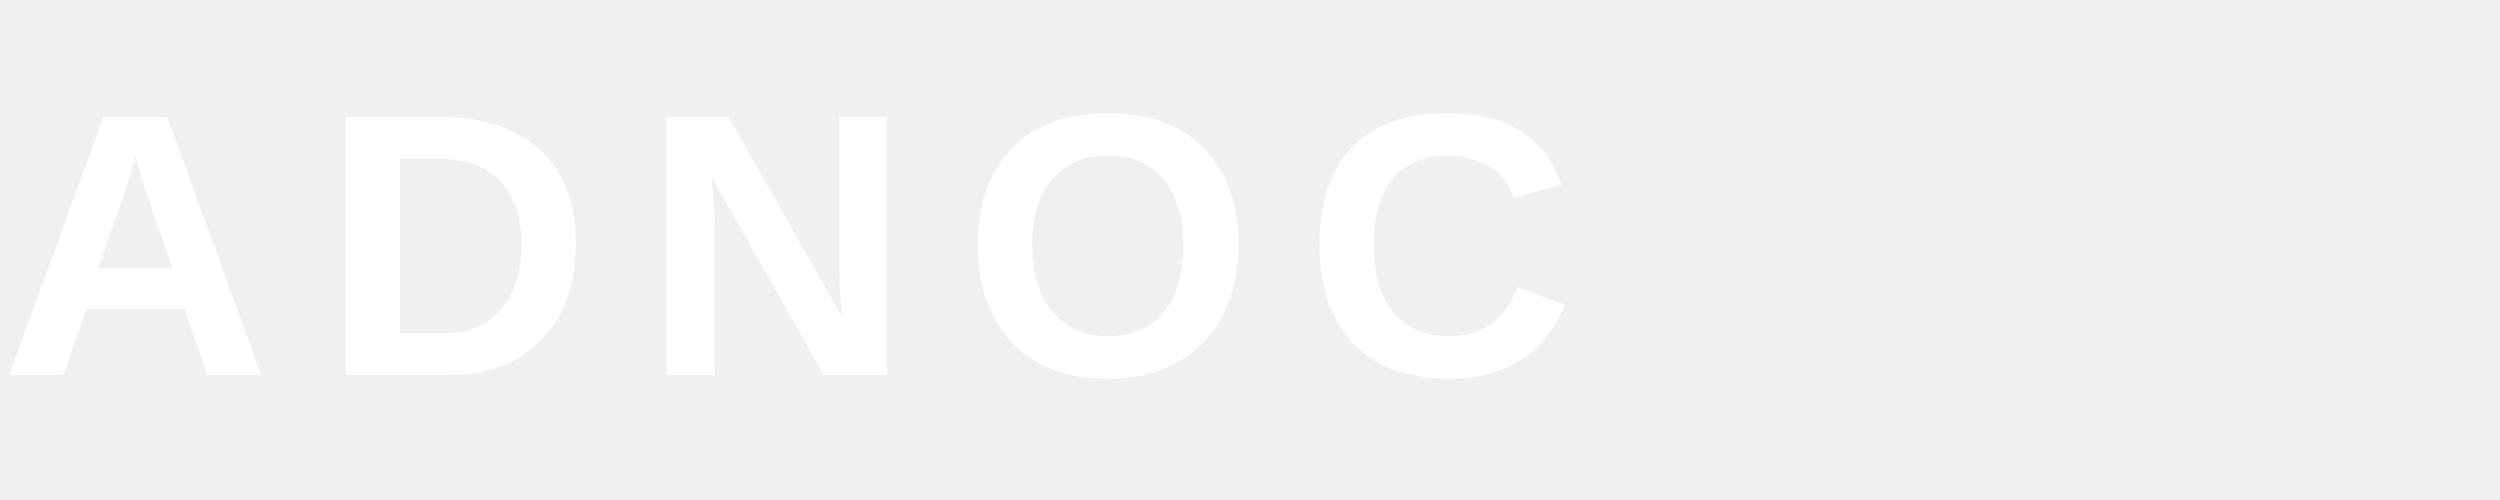
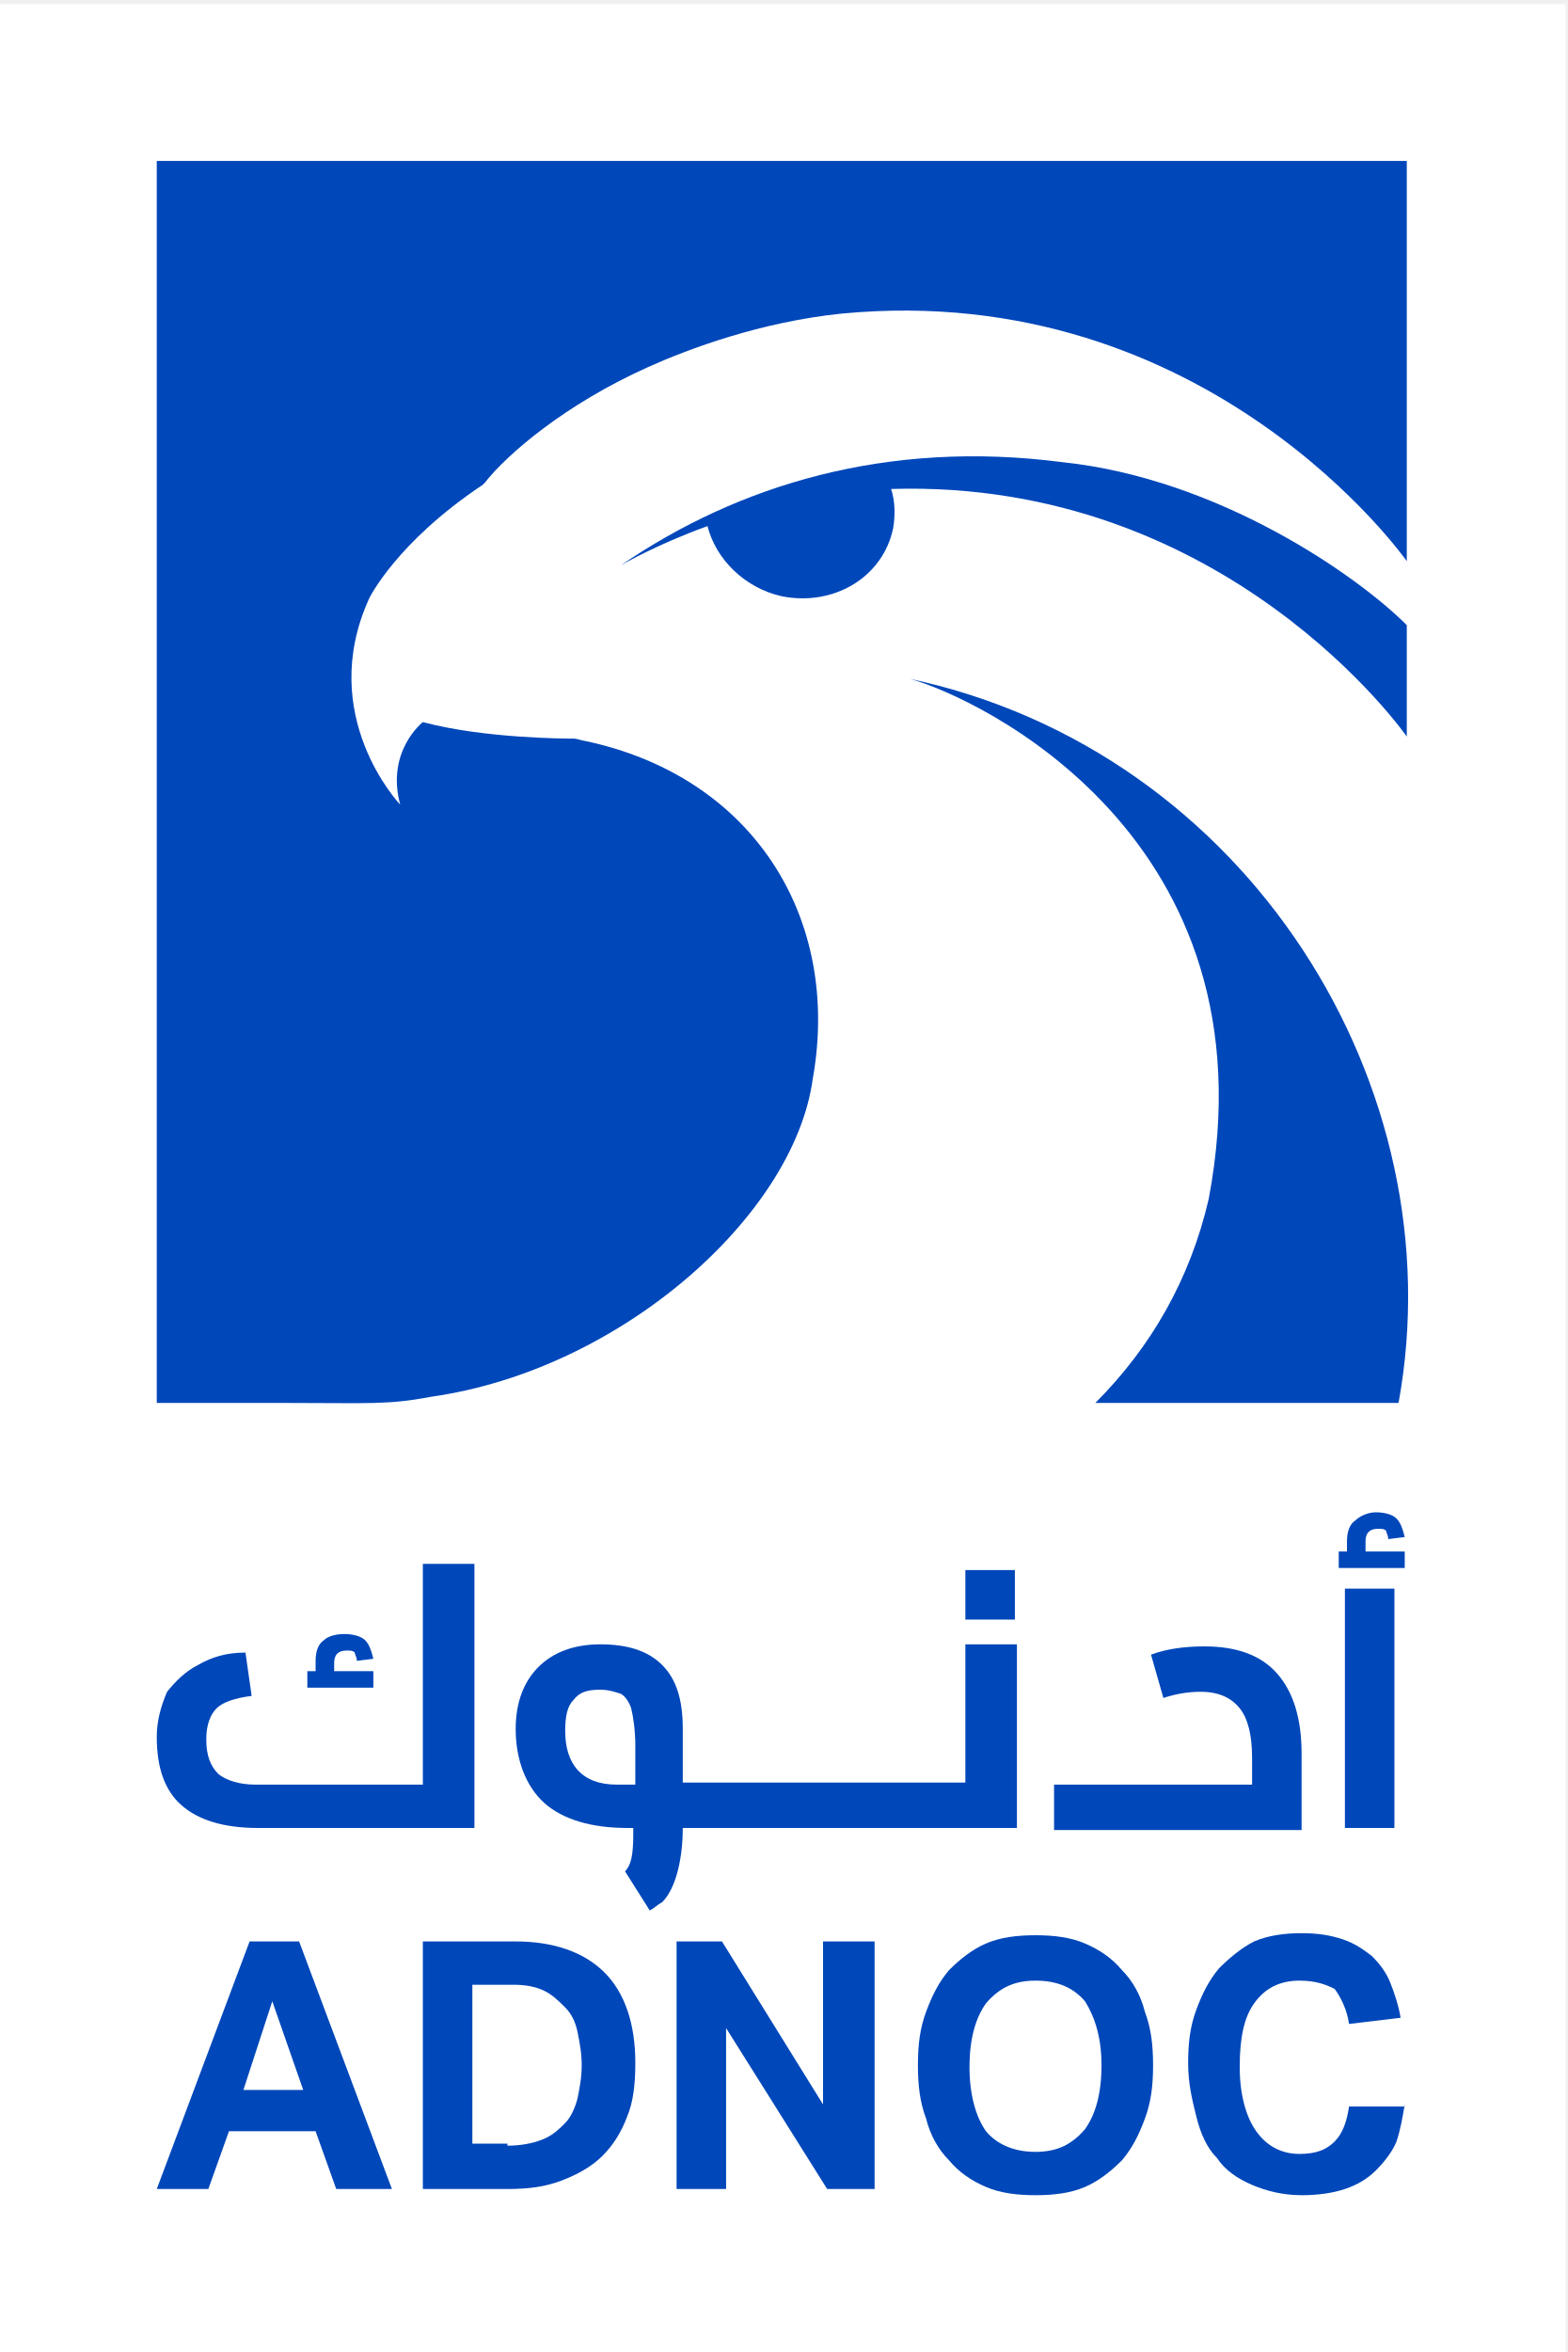
- <svg xmlns="http://www.w3.org/2000/svg" viewBox="0 0 200 40" fill="white">
-   <text x="0" y="30" font-family="Arial, Helvetica, sans-serif" font-size="30" font-weight="700" letter-spacing="4">ADNOC</text>
+ <svg xmlns="http://www.w3.org/2000/svg" version="1.1" id="Layer_1" x="0px" y="0px" viewBox="0 0 76 114" style="enable-background:new 0 0 76 114;" xml:space="preserve">
+   <style type="text/css">
+ 	.st0{fill:#FFFFFF;}
+ 	.st1{fill:#0047BA;}
+ 	.st2{fill:none;stroke:#E4087E;stroke-width:0.18;stroke-miterlimit:10;}
+ </style>
+   <g>
+     <rect y="0.2" class="st0" width="75.9" height="113.8" />
+     <g>
+       <path class="st1" d="M58.6,58.1c-0.9,3.9-2.8,7.2-5.5,9.9h14.7c2.8-15.3-7.3-31.6-23.7-35.1C47.4,33.8,61.9,40.6,58.6,58.1" />
+       <path class="st1" d="M7.6,7.8V68l6.4,0c3.9,0,4.8,0.1,6.9-0.3c9.2-1.3,17.6-8.8,18.5-15.4c1.4-7.8-2.9-14.7-11.1-16.4    c-0.1,0-0.3-0.1-0.5-0.1c-0.3,0-4.3,0-7.3-0.8c0,0-1.8,1.4-1.1,4c0,0-4.1-4.3-1.5-10c0,0,1.3-2.7,5.5-5.5c0,0,0.1-0.1,0.1-0.1    c1.1-1.4,3.9-3.8,7.9-5.6c2-0.9,5.5-2.2,9.4-2.6c17.8-1.7,27.4,12,27.4,12V7.8H7.6z" />
+       <path class="st1" d="M51.5,22.4c-8.5-1.1-15.7,1.1-21.4,5c0,0,1.7-1,4.2-1.9c0.4,1.6,1.8,3,3.6,3.4c2.5,0.5,4.9-0.9,5.4-3.3    c0.1-0.6,0.1-1.3-0.1-1.9c16.3-0.5,25,12,25,12l0-5.4C65.8,27.9,59.1,23.2,51.5,22.4" />
+     </g>
+     <g>
+       <path class="st1" d="M12.1,94.1h2.4l4.5,12h-2.7l-1-2.8h-4.2l-1,2.8H7.6L12.1,94.1z M14.7,101.3L13.2,97l-1.4,4.3H14.7z" />
+       <path class="st1" d="M20.5,94.1h4.5c1.8,0,3.3,0.5,4.3,1.5c1,1,1.5,2.5,1.5,4.4c0,1-0.1,1.9-0.4,2.6c-0.3,0.8-0.7,1.4-1.2,1.9    c-0.5,0.5-1.2,0.9-2,1.2c-0.8,0.3-1.6,0.4-2.6,0.4h-4.1V94.1z M24.6,104c0.6,0,1.2-0.1,1.7-0.3c0.5-0.2,0.8-0.5,1.1-0.8    c0.3-0.3,0.5-0.8,0.6-1.2c0.1-0.5,0.2-1,0.2-1.6c0-0.6-0.1-1.1-0.2-1.6c-0.1-0.5-0.3-0.9-0.6-1.2c-0.3-0.3-0.6-0.6-1-0.8    c-0.4-0.2-0.9-0.3-1.5-0.3h-2v7.7H24.6z" />
+       <polygon class="st1" points="32.8,94.1 35,94.1 39.9,102 39.9,94.1 42.4,94.1 42.4,106.1 40.1,106.1 35.2,98.3 35.2,106.1     32.8,106.1   " />
+       <path class="st1" d="M50.2,106.4c-0.9,0-1.7-0.1-2.4-0.4c-0.7-0.3-1.3-0.7-1.8-1.3c-0.5-0.5-0.9-1.2-1.1-2    c-0.3-0.8-0.4-1.6-0.4-2.6c0-1,0.1-1.8,0.4-2.6c0.3-0.8,0.6-1.4,1.1-2c0.5-0.5,1.1-1,1.8-1.3c0.7-0.3,1.5-0.4,2.4-0.4    c0.9,0,1.7,0.1,2.4,0.4c0.7,0.3,1.3,0.7,1.8,1.3c0.5,0.5,0.9,1.2,1.1,2c0.3,0.8,0.4,1.6,0.4,2.6c0,1-0.1,1.8-0.4,2.6    c-0.3,0.8-0.6,1.4-1.1,2c-0.5,0.5-1.1,1-1.8,1.3C51.9,106.3,51.1,106.4,50.2,106.4 M50.2,104.3c1.1,0,1.8-0.4,2.4-1.1    c0.5-0.7,0.8-1.7,0.8-3.1c0-1.3-0.3-2.3-0.8-3.1C52,96.3,51.2,96,50.2,96c-1.1,0-1.8,0.4-2.4,1.1c-0.5,0.7-0.8,1.7-0.8,3.1    c0,1.3,0.3,2.4,0.8,3.1C48.3,103.9,49.1,104.3,50.2,104.3" />
+       <path class="st1" d="M68.1,102c-0.1,0.6-0.2,1.2-0.4,1.8c-0.2,0.5-0.6,1-1,1.4c-0.4,0.4-0.9,0.7-1.5,0.9c-0.6,0.2-1.3,0.3-2.1,0.3    c-0.9,0-1.7-0.2-2.4-0.5c-0.7-0.3-1.3-0.7-1.7-1.3c-0.5-0.5-0.8-1.2-1-2c-0.2-0.8-0.4-1.6-0.4-2.6c0-1,0.1-1.8,0.4-2.6    c0.3-0.8,0.6-1.4,1.1-2c0.5-0.5,1.1-1,1.7-1.3c0.7-0.3,1.5-0.4,2.3-0.4c0.8,0,1.4,0.1,2,0.3c0.6,0.2,1,0.5,1.4,0.8    c0.4,0.4,0.7,0.8,0.9,1.3c0.2,0.5,0.4,1.1,0.5,1.7l-2.5,0.3c-0.1-0.7-0.4-1.3-0.7-1.7C64.3,96.2,63.8,96,63,96    c-1,0-1.7,0.4-2.2,1.1c-0.5,0.7-0.7,1.7-0.7,3.1c0,1.3,0.3,2.4,0.8,3.1c0.5,0.7,1.2,1.1,2.1,1.1c0.8,0,1.3-0.2,1.7-0.6    c0.4-0.4,0.6-1,0.7-1.7H68.1z" />
+       <path class="st1" d="M20.5,86.5V75.8H23v12.8H12.5c-1.7,0-2.9-0.4-3.7-1.1c-0.8-0.7-1.2-1.8-1.2-3.3c0-0.8,0.2-1.5,0.5-2.2    C8.5,81.5,9,81,9.6,80.7c0.7-0.4,1.4-0.6,2.3-0.6l0.3,2.1c-0.8,0.1-1.4,0.3-1.7,0.6c-0.3,0.3-0.5,0.8-0.5,1.5    c0,0.8,0.2,1.3,0.6,1.7c0.4,0.3,1,0.5,1.8,0.5H20.5z M18.1,81v0.8h-3.2V81h0.4v-0.5c0-0.4,0.1-0.8,0.4-1c0.2-0.2,0.6-0.3,1-0.3    c0.4,0,0.8,0.1,1,0.3c0.2,0.2,0.3,0.5,0.4,0.9l-0.8,0.1c0-0.2-0.1-0.3-0.1-0.4c-0.1-0.1-0.2-0.1-0.4-0.1c-0.4,0-0.6,0.2-0.6,0.6    V81H18.1z" />
+       <path class="st1" d="M46.8,79.7v6.7H33.1v-2.6c0-1.4-0.3-2.4-1-3.1c-0.7-0.7-1.7-1-3-1c-1.3,0-2.3,0.4-3,1.1    c-0.7,0.7-1.1,1.7-1.1,3c0,1.5,0.5,2.8,1.4,3.6c0.9,0.8,2.3,1.2,4,1.2h0.3v0.3c0,1-0.1,1.5-0.4,1.8l1.2,1.9    c0.2-0.1,0.4-0.3,0.6-0.4c0.7-0.7,1-2.2,1-3.6h16.2v-8.9H46.8z M30.7,86.5h-0.8c-1.7,0-2.5-1-2.5-2.6c0-0.7,0.1-1.2,0.4-1.5    c0.3-0.4,0.7-0.5,1.3-0.5c0.4,0,0.7,0.1,1,0.2c0.2,0.1,0.4,0.4,0.5,0.7c0.1,0.4,0.2,1.1,0.2,1.8V86.5z" />
+       <rect x="46.8" y="76.1" class="st1" width="2.4" height="2.4" />
+       <path class="st1" d="M60.7,86.5v-1.3c0-1.1-0.2-1.9-0.6-2.4c-0.4-0.5-1-0.8-1.9-0.8c-0.6,0-1.2,0.1-1.8,0.3l-0.6-2.1    c0.8-0.3,1.7-0.4,2.6-0.4c1.5,0,2.7,0.4,3.5,1.3c0.8,0.9,1.2,2.2,1.2,3.9v3.7H51.1v-2.2H60.7z" />
+       <path class="st1" d="M68.1,75.2v0.8h-3.2v-0.8h0.4v-0.5c0-0.4,0.1-0.8,0.4-1c0.2-0.2,0.6-0.4,1-0.4c0.4,0,0.8,0.1,1,0.3    c0.2,0.2,0.3,0.5,0.4,0.9l-0.8,0.1c0-0.2-0.1-0.3-0.1-0.4c-0.1-0.1-0.2-0.1-0.4-0.1c-0.4,0-0.6,0.2-0.6,0.6v0.5H68.1z" />
+       <rect x="65.2" y="77" class="st1" width="2.4" height="11.6" />
+     </g>
+     <path class="st2" d="M20.5,68.3" />
+   </g>
</svg>
